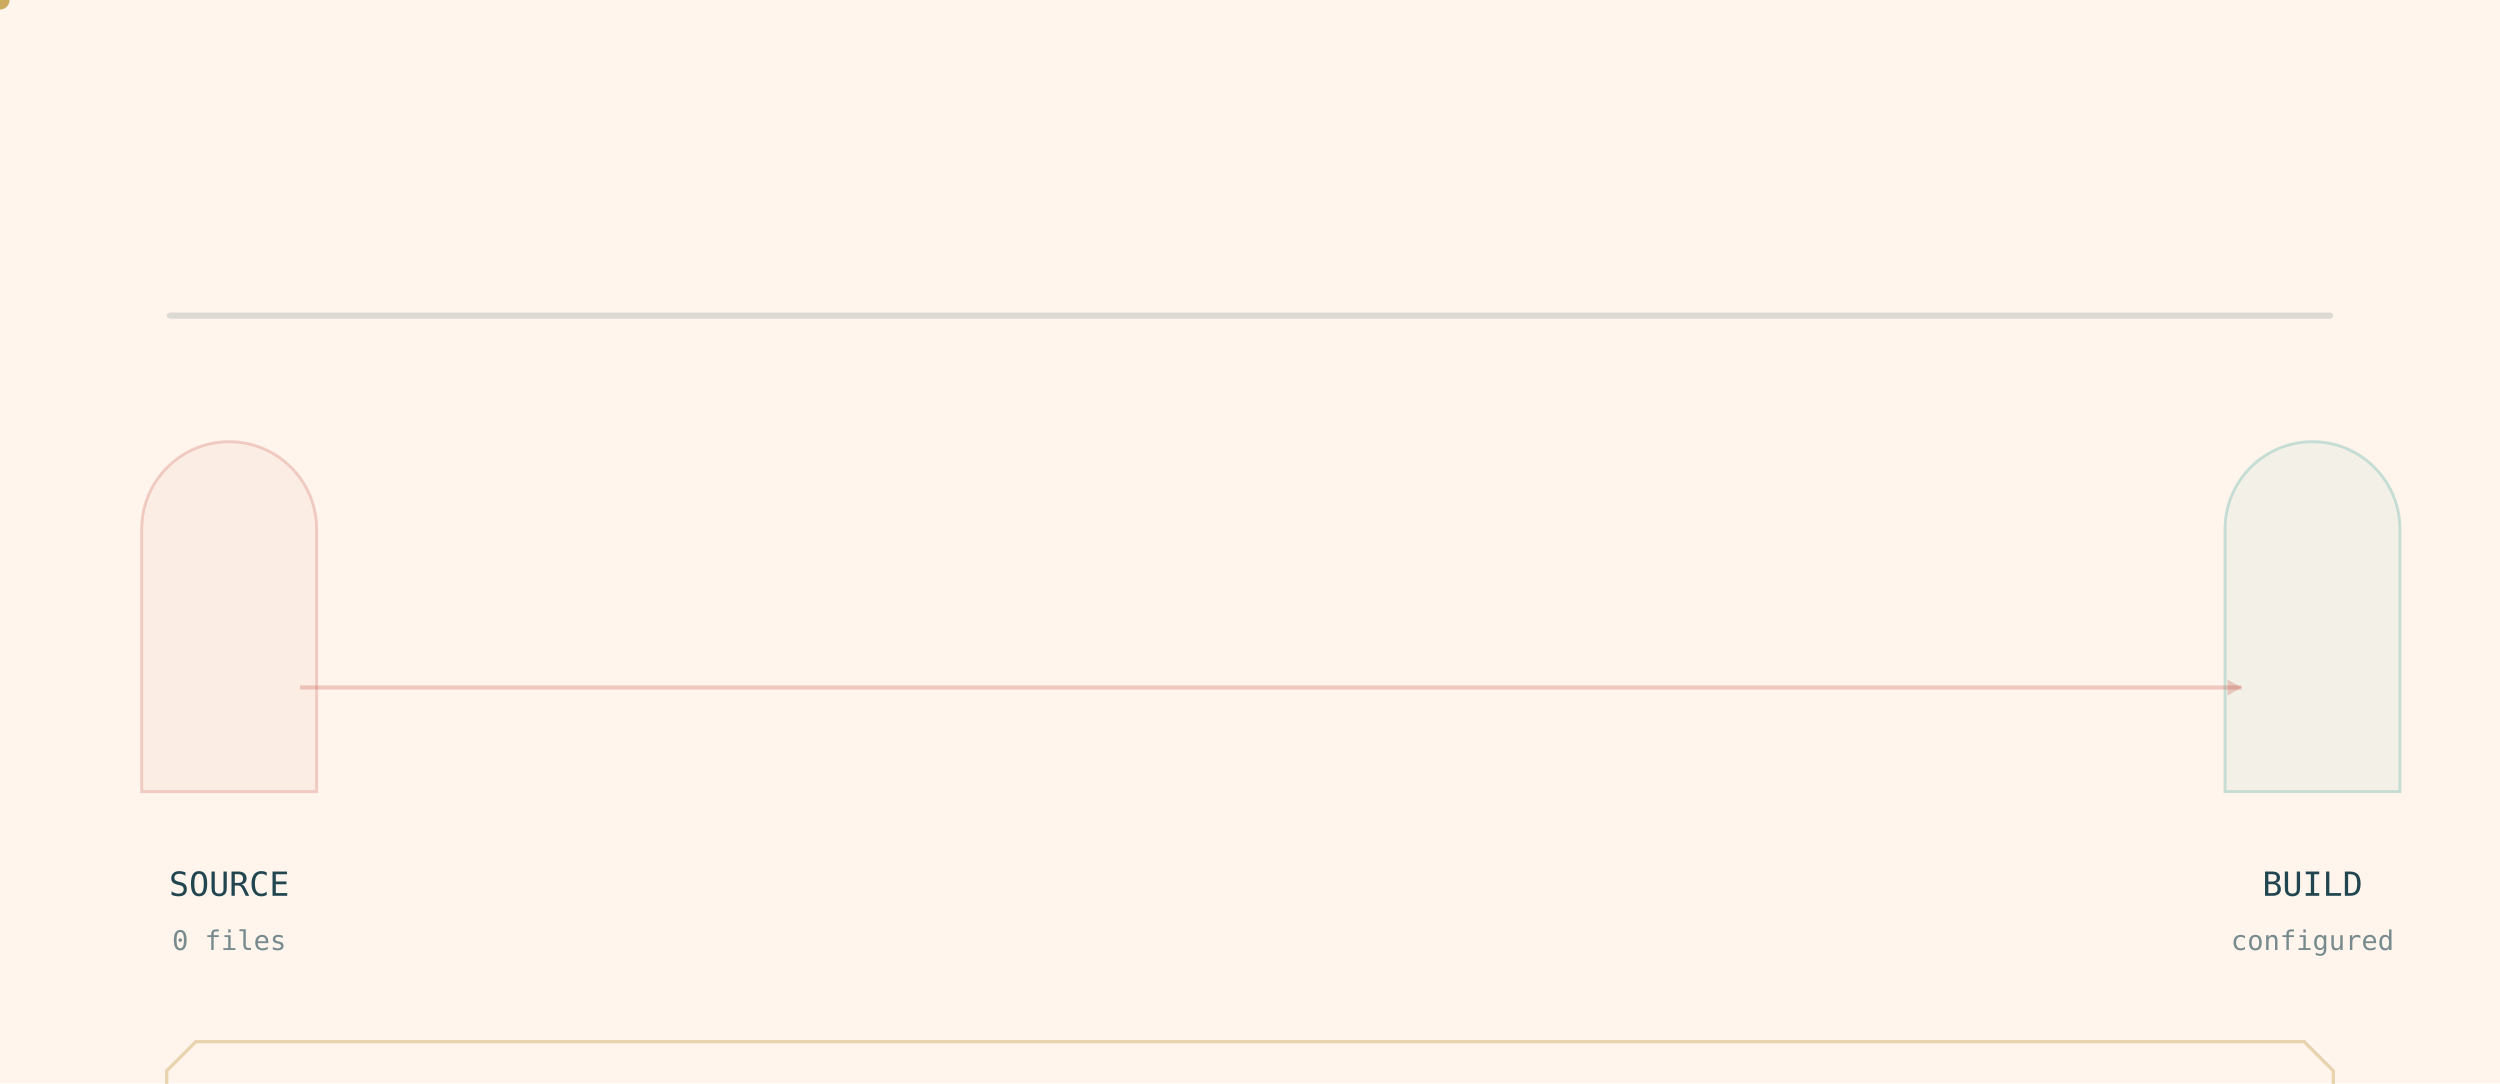
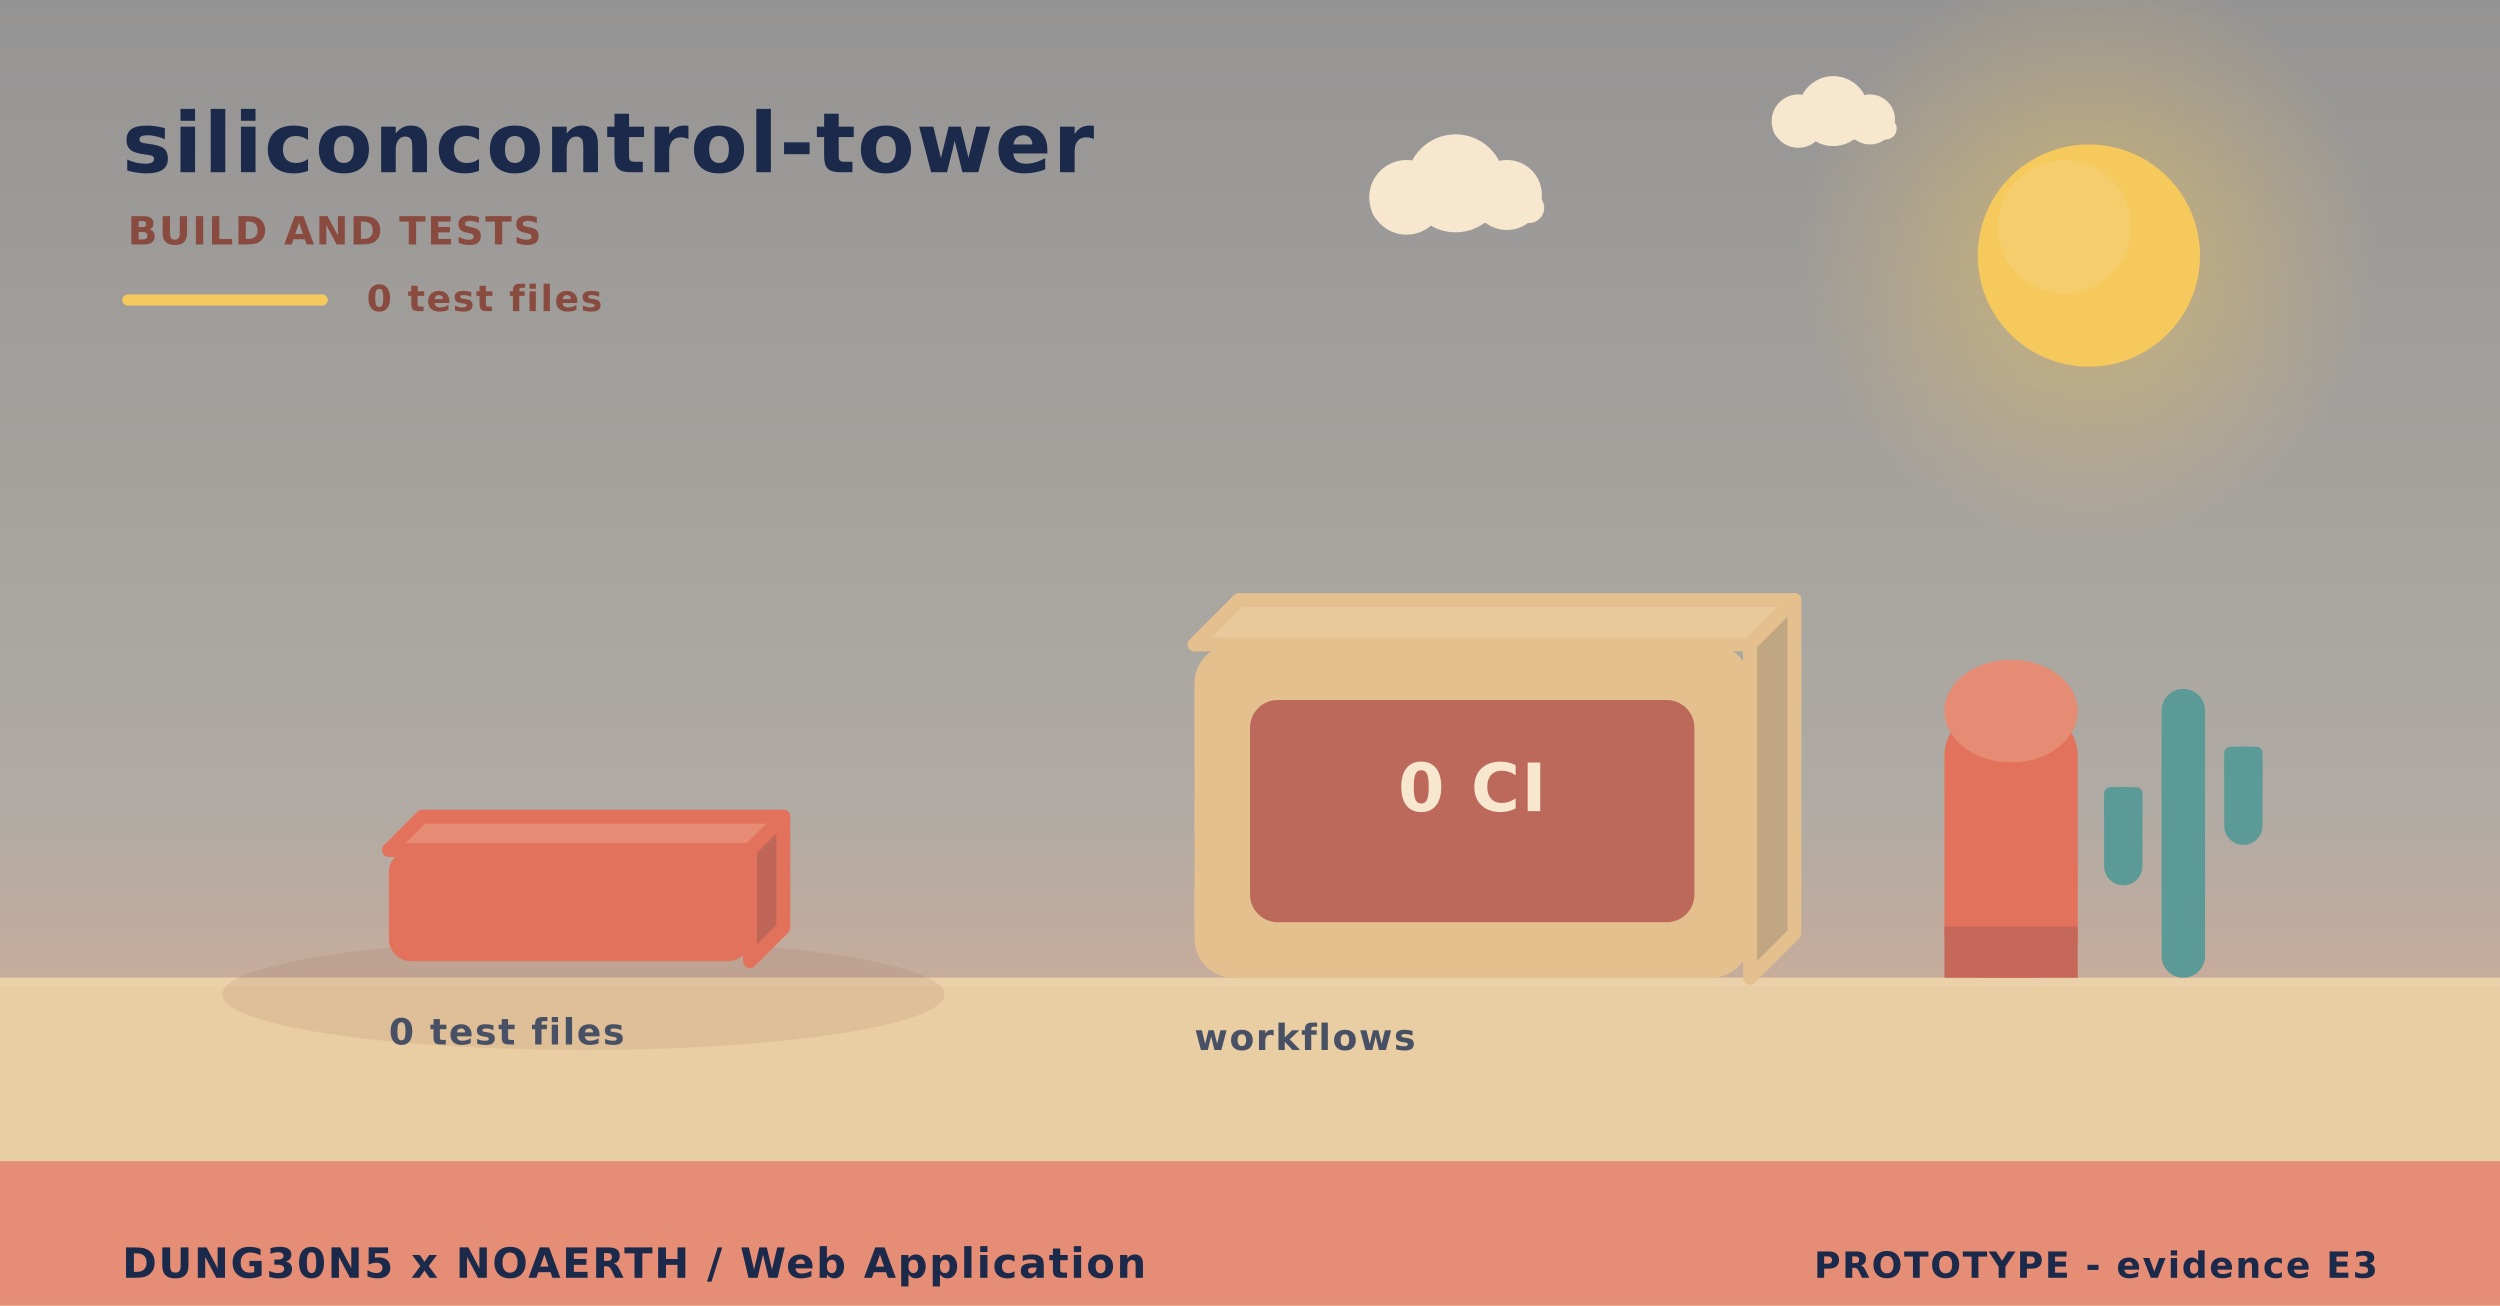
- <svg xmlns="http://www.w3.org/2000/svg" viewBox="0 0 1200 520" width="1200" height="520" role="img" aria-label="siliconcontrol-tower build evidence">
-   <rect width="1200" height="520" fill="#fff5ed" />
-   <defs>
-     <linearGradient id="gb" x1="0" y1="0" x2="1" y2="1">
-       <stop offset="0%" stop-color="#c75346" />
-       <stop offset="100%" stop-color="#24998e" />
-     </linearGradient>
-   </defs>
-   <rect x="80.00" y="150.00" width="1040.00" height="3.00" rx="2.00" fill="rgba(9,52,63,0.140)" opacity="1.00" />
-   <path d="M68.00,380.00 L68.00,254.00 A42.00,42.00 0 0 1 152.00,254.00 L152.00,380.00 Z" fill="rgba(199,83,70,0.100)" opacity="0.55" stroke="rgba(199,83,70,0.450)" stroke-width="1.4" />
-   <polygon points="-192.26,189.00 -136.83,221.00 -136.83,157.00 -192.26,125.00" fill="#735f2e" opacity="0.95" />
-   <polygon points="-247.68,221.00 -192.26,253.00 -192.26,189.00 -247.68,157.00" fill="#1c776f" opacity="0.95" />
-   <polygon points="-192.26,125.00 -136.83,157.00 -192.26,189.00 -247.68,157.00" fill="#c75346" opacity="0.95" />
-   <text x="110" y="430" font-family="ui-monospace,Menlo,monospace" font-size="16" fill="rgba(9,52,63,0.900)" text-anchor="middle">SOURCE</text>
-   <text x="110" y="456" font-family="ui-monospace,Menlo,monospace" font-size="13" fill="rgba(9,52,63,0.550)" text-anchor="middle">0 files</text>
-   <path d="M1068.00,380.00 L1068.00,254.00 A42.00,42.00 0 0 1 1152.00,254.00 L1152.00,380.00 Z" fill="rgba(36,153,142,0.100)" opacity="0.55" stroke="rgba(36,153,142,0.450)" stroke-width="1.4" />
-   <polygon points="673.77,689.00 729.19,721.00 729.19,657.00 673.77,625.00" fill="#735f2e" opacity="0.95" />
-   <polygon points="618.34,721.00 673.77,753.00 673.77,689.00 618.34,657.00" fill="#1c776f" opacity="0.95" />
-   <polygon points="673.77,625.00 729.19,657.00 673.77,689.00 618.34,657.00" fill="#24998e" opacity="0.95" />
-   <text x="1110" y="430" font-family="ui-monospace,Menlo,monospace" font-size="16" fill="rgba(9,52,63,0.900)" text-anchor="middle">BUILD</text>
-   <text x="1110" y="456" font-family="ui-monospace,Menlo,monospace" font-size="13" fill="rgba(9,52,63,0.550)" text-anchor="middle">configured</text>
-   <line x1="144.00" y1="330.00" x2="1076.00" y2="330.00" stroke="rgba(199,83,70,0.500)" stroke-width="2.00" opacity="0.55" />
-   <polygon points="1076.00,330.00 1069.20,326.20 1069.20,333.80" fill="rgba(199,83,70,0.500)" opacity="0.55" />
-   <g opacity="0.9">
-     <circle cx="0.00" cy="0.00" r="4.60" fill="#c7a350" opacity="1.00" />
-     <animateTransform attributeName="transform" type="translate" values="144.00,330.00 1076.00,330.00" dur="4.5s" begin="0.0s" repeatCount="indefinite" />
-     <animateTransform attributeName="transform" type="translate" values="1076.00,330.00 144.00,330.00" dur="4.5s" begin="2.25s" repeatCount="indefinite" />
+ <svg xmlns="http://www.w3.org/2000/svg" width="900" height="470" viewBox="0 0 900 470" role="img" aria-label="siliconcontrol-tower - how it is verified">
+   <linearGradient id="skyb" x1="0" y1="0" x2="0" y2="1">
+     <stop offset="0" stop-color="#959494" />
+     <stop offset="0.62" stop-color="#b0aba4" />
+     <stop offset="1" stop-color="#f3ad8a" />
+   </linearGradient>
+   <rect width="900" height="470" fill="url(#skyb)" />
+   <radialGradient id="sunb">
+     <stop offset="0.35" stop-color="#f5c95c" stop-opacity="0.34" />
+     <stop offset="1" stop-color="#f5c95c" stop-opacity="0" />
+   </radialGradient>
+   <circle cx="752" cy="92" r="104" fill="url(#sunb)" />
+   <circle cx="752" cy="92" r="40" fill="#f5c95c" />
+   <circle cx="743.2" cy="81.6" r="24" fill="#f5d27e" opacity="0.5" />
+   <g>
+     <circle cx="524" cy="66" r="17.64" fill="#f6e7ce" />
+     <circle cx="506.36" cy="71.04" r="13.44" fill="#f6e7ce" />
+     <circle cx="542.48" cy="70.2" r="12.6" fill="#f6e7ce" />
+     <rect x="493.76" y="69.36" width="62.16" height="10.92" rx="5.46" fill="#f6e7ce" />
+     <animateTransform attributeName="transform" type="translate" values="0 0;24 0;0 0" dur="36s" begin="0s" repeatCount="indefinite" />
  </g>
-   <path d="M94.00,500.00 H1106.00 L1120.00,514.00 V546.00 L1106.00,560.00 H94.00 L80.00,546.00 V514.00 Z" fill="none" stroke="rgba(199,163,80,0.500)" stroke-width="1.60" opacity="0.80" />
-   <text x="600" y="536" font-family="ui-monospace,Menlo,monospace" font-size="16" fill="rgba(199,163,80,0.950)" text-anchor="middle">no test suite present in this repository — shown as measured, not implied</text>
+   <g>
+     <circle cx="660" cy="40" r="12.6" fill="#f6e7ce" />
+     <circle cx="647.4" cy="43.6" r="9.6" fill="#f6e7ce" />
+     <circle cx="673.2" cy="43" r="9" fill="#f6e7ce" />
+     <rect x="638.4" y="42.4" width="44.4" height="7.8" rx="3.9" fill="#f6e7ce" />
+     <animateTransform attributeName="transform" type="translate" values="0 0;-18 0;0 0" dur="46s" begin="3s" repeatCount="indefinite" />
+   </g>
+   <rect x="0" y="352" width="900" height="118" fill="#e9cda3" />
+   <rect x="0" y="352" width="900" height="3" fill="#ebd1a9" />
+   <text x="44" y="62" font-family="Verdana,DejaVu Sans,sans-serif" font-size="30" font-weight="700" letter-spacing="0.6" fill="#1b2a4a" text-anchor="start">siliconcontrol-tower</text>
+   <text x="46" y="88" font-family="Verdana,DejaVu Sans,sans-serif" font-size="14" font-weight="700" letter-spacing="0.6" fill="#894b3f" text-anchor="start">BUILD AND TESTS</text>
+   <rect x="44" y="106" width="74" height="4" rx="2" fill="#f5c95c" />
+   <text x="132" y="112" font-family="Verdana,DejaVu Sans,sans-serif" font-size="13" font-weight="700" letter-spacing="0.6" fill="#894b3f" text-anchor="start">0 test files</text>
+   <ellipse cx="210" cy="358" rx="130" ry="20" fill="rgba(138,90,68,0.11)" />
+   <g>
+     <path d="M140,306 L270,306 L282,294 L152,294 Z" fill="#e68c74" stroke="#e2725b" stroke-width="5" stroke-linejoin="round" />
+     <path d="M270,306 L282,294 L282,334 L270,346 Z" fill="#c06658" stroke="#e2725b" stroke-width="5" stroke-linejoin="round" />
+     <rect x="140" y="306" width="130" height="40" rx="8" fill="#e2725b" />
+     <animateTransform attributeName="transform" type="translate" values="0 10;0 0" dur="0.8s" begin="0.5s" fill="freeze" />
+   </g>
+   <text x="140" y="376" font-family="Verdana,DejaVu Sans,sans-serif" font-size="13" font-weight="700" letter-spacing="0.6" fill="#475064" text-anchor="start">0 test files</text>
+   <path d="M430,232 L630,232 L646,216 L446,216 Z" fill="#e7c99b" stroke="#e3c08d" stroke-width="5" stroke-linejoin="round" />
+   <path d="M630,232 L646,216 L646,336 L630,352 Z" fill="#c1a682" stroke="#e3c08d" stroke-width="5" stroke-linejoin="round" />
+   <rect x="430" y="232" width="200" height="120" rx="14" fill="#e3c08d" />
+   <rect x="450" y="252" width="160" height="80" rx="10" fill="#ba6458" opacity="0.94" />
+   <text x="530" y="292" font-family="Verdana,DejaVu Sans,sans-serif" font-size="24" font-weight="700" letter-spacing="0.6" fill="#f6e7ce" text-anchor="middle">0 CI</text>
+   <text x="430" y="378" font-family="Verdana,DejaVu Sans,sans-serif" font-size="13" font-weight="700" letter-spacing="0.6" fill="#475064" text-anchor="start">workflows</text>
+   <rect x="700" y="256" width="48" height="96" rx="16" fill="#e2725b" />
+   <ellipse cx="724" cy="256" rx="24" ry="18.46" fill="#e68c74" />
+   <rect x="700" y="333.54" width="48" height="18.46" fill="#c66859" />
+   <rect x="778.18" y="248" width="15.64" height="104" rx="7.82" fill="#5b9a97" />
+   <rect x="757.48" y="283.36" width="13.8" height="35.36" rx="6.9" fill="#5b9a97" />
+   <rect x="757.48" y="283.36" width="13.8" height="10.4" rx="2.3" fill="#5b9a97" />
+   <rect x="800.72" y="268.8" width="13.8" height="35.36" rx="6.9" fill="#5b9a97" />
+   <rect x="800.72" y="268.8" width="13.8" height="10.4" rx="2.3" fill="#5b9a97" />
+   <rect x="0" y="418" width="900" height="52" rx="0" fill="#e68972" opacity="0.94" />
+   <text x="44" y="460" font-family="Verdana,DejaVu Sans,sans-serif" font-size="15" font-weight="700" letter-spacing="0.6" fill="#1b2a4a" text-anchor="start">DUNG30N5 x NOAERTH  /  Web Application</text>
+   <text x="856" y="460" font-family="Verdana,DejaVu Sans,sans-serif" font-size="13" font-weight="700" letter-spacing="0.6" fill="#1b2a4a" text-anchor="end">PROTOTYPE  -  evidence E3</text>
</svg>
